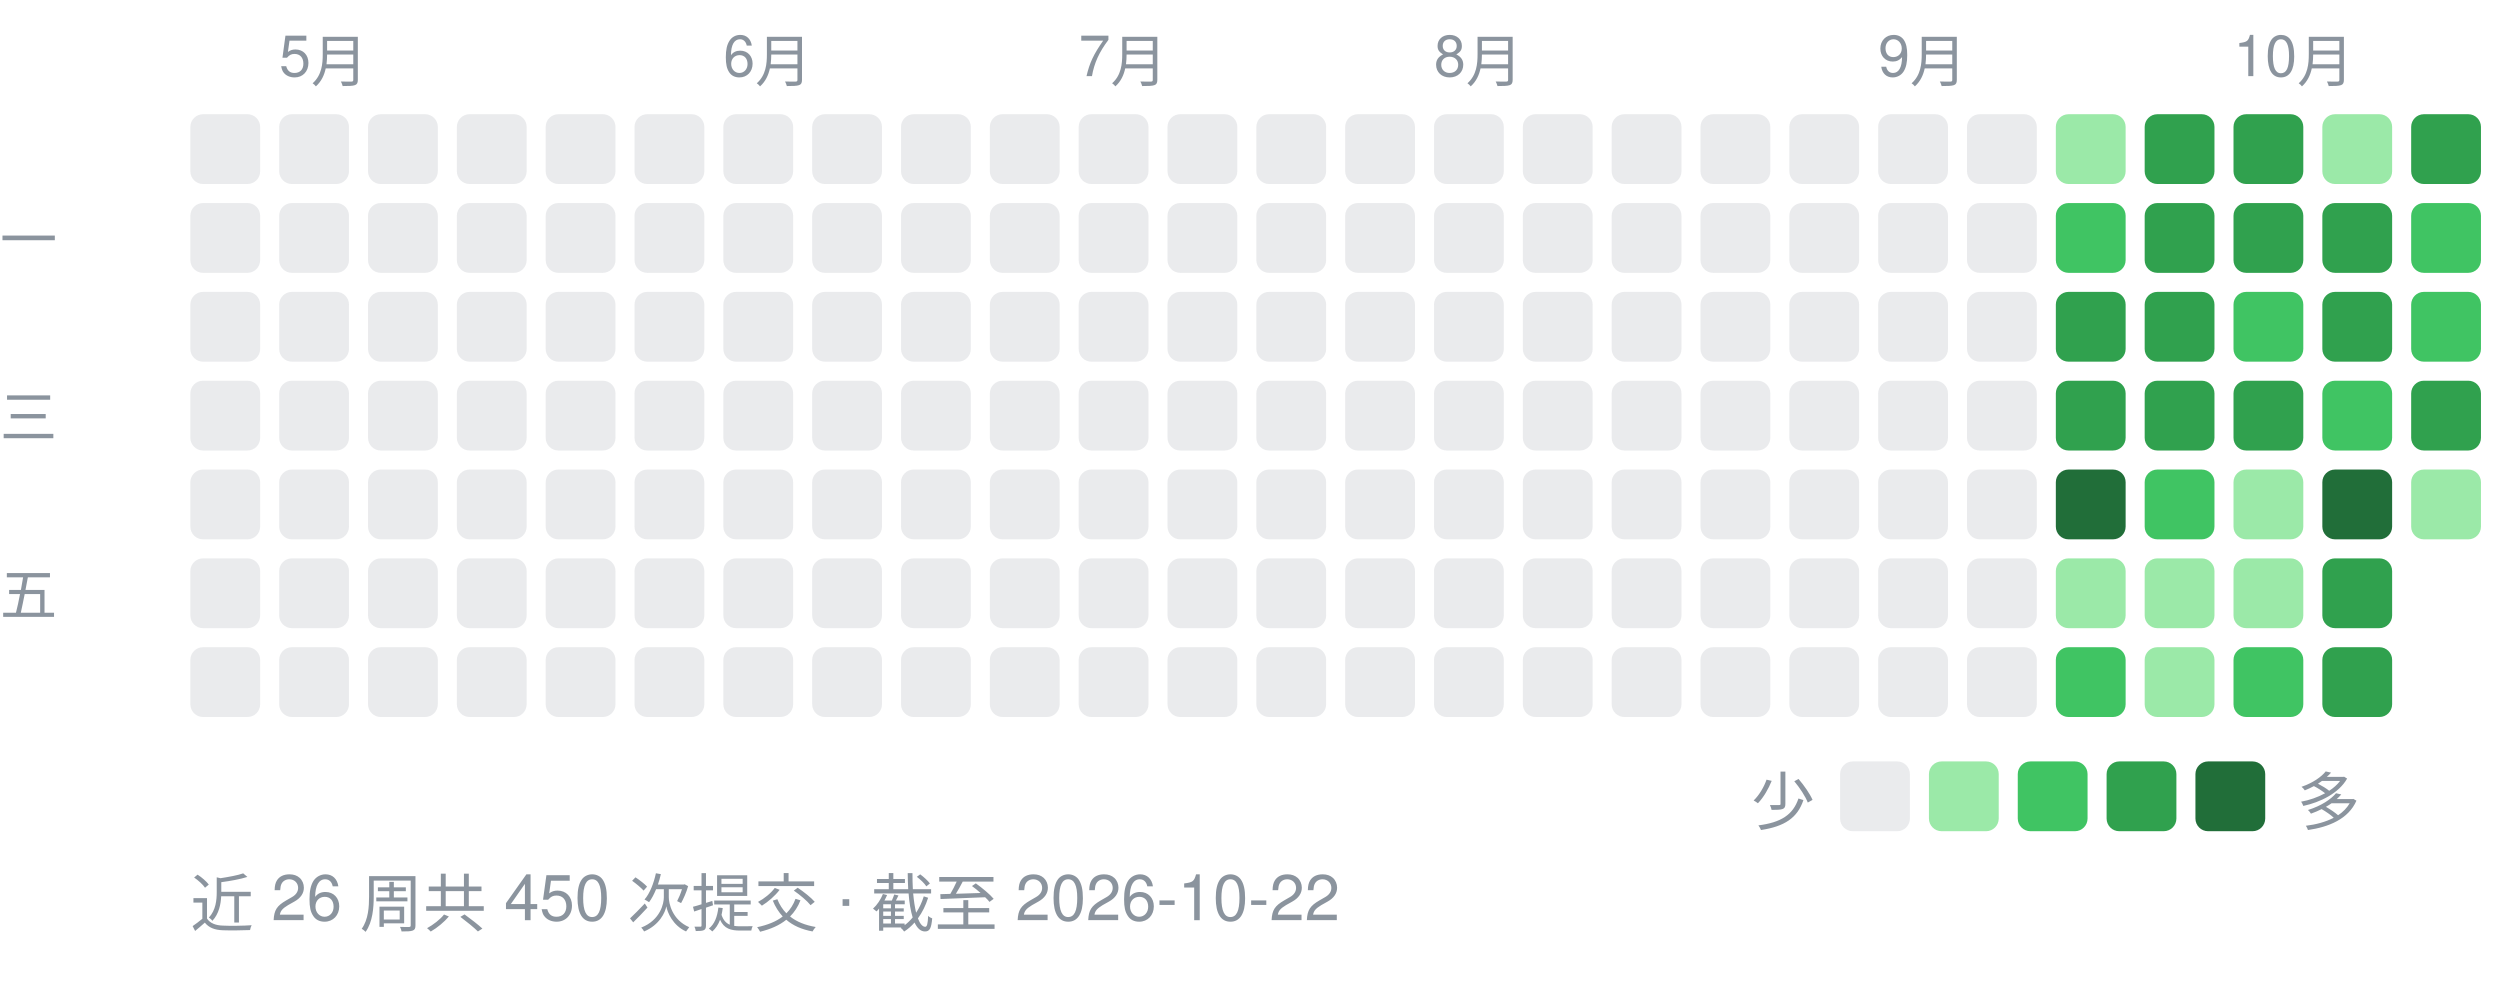
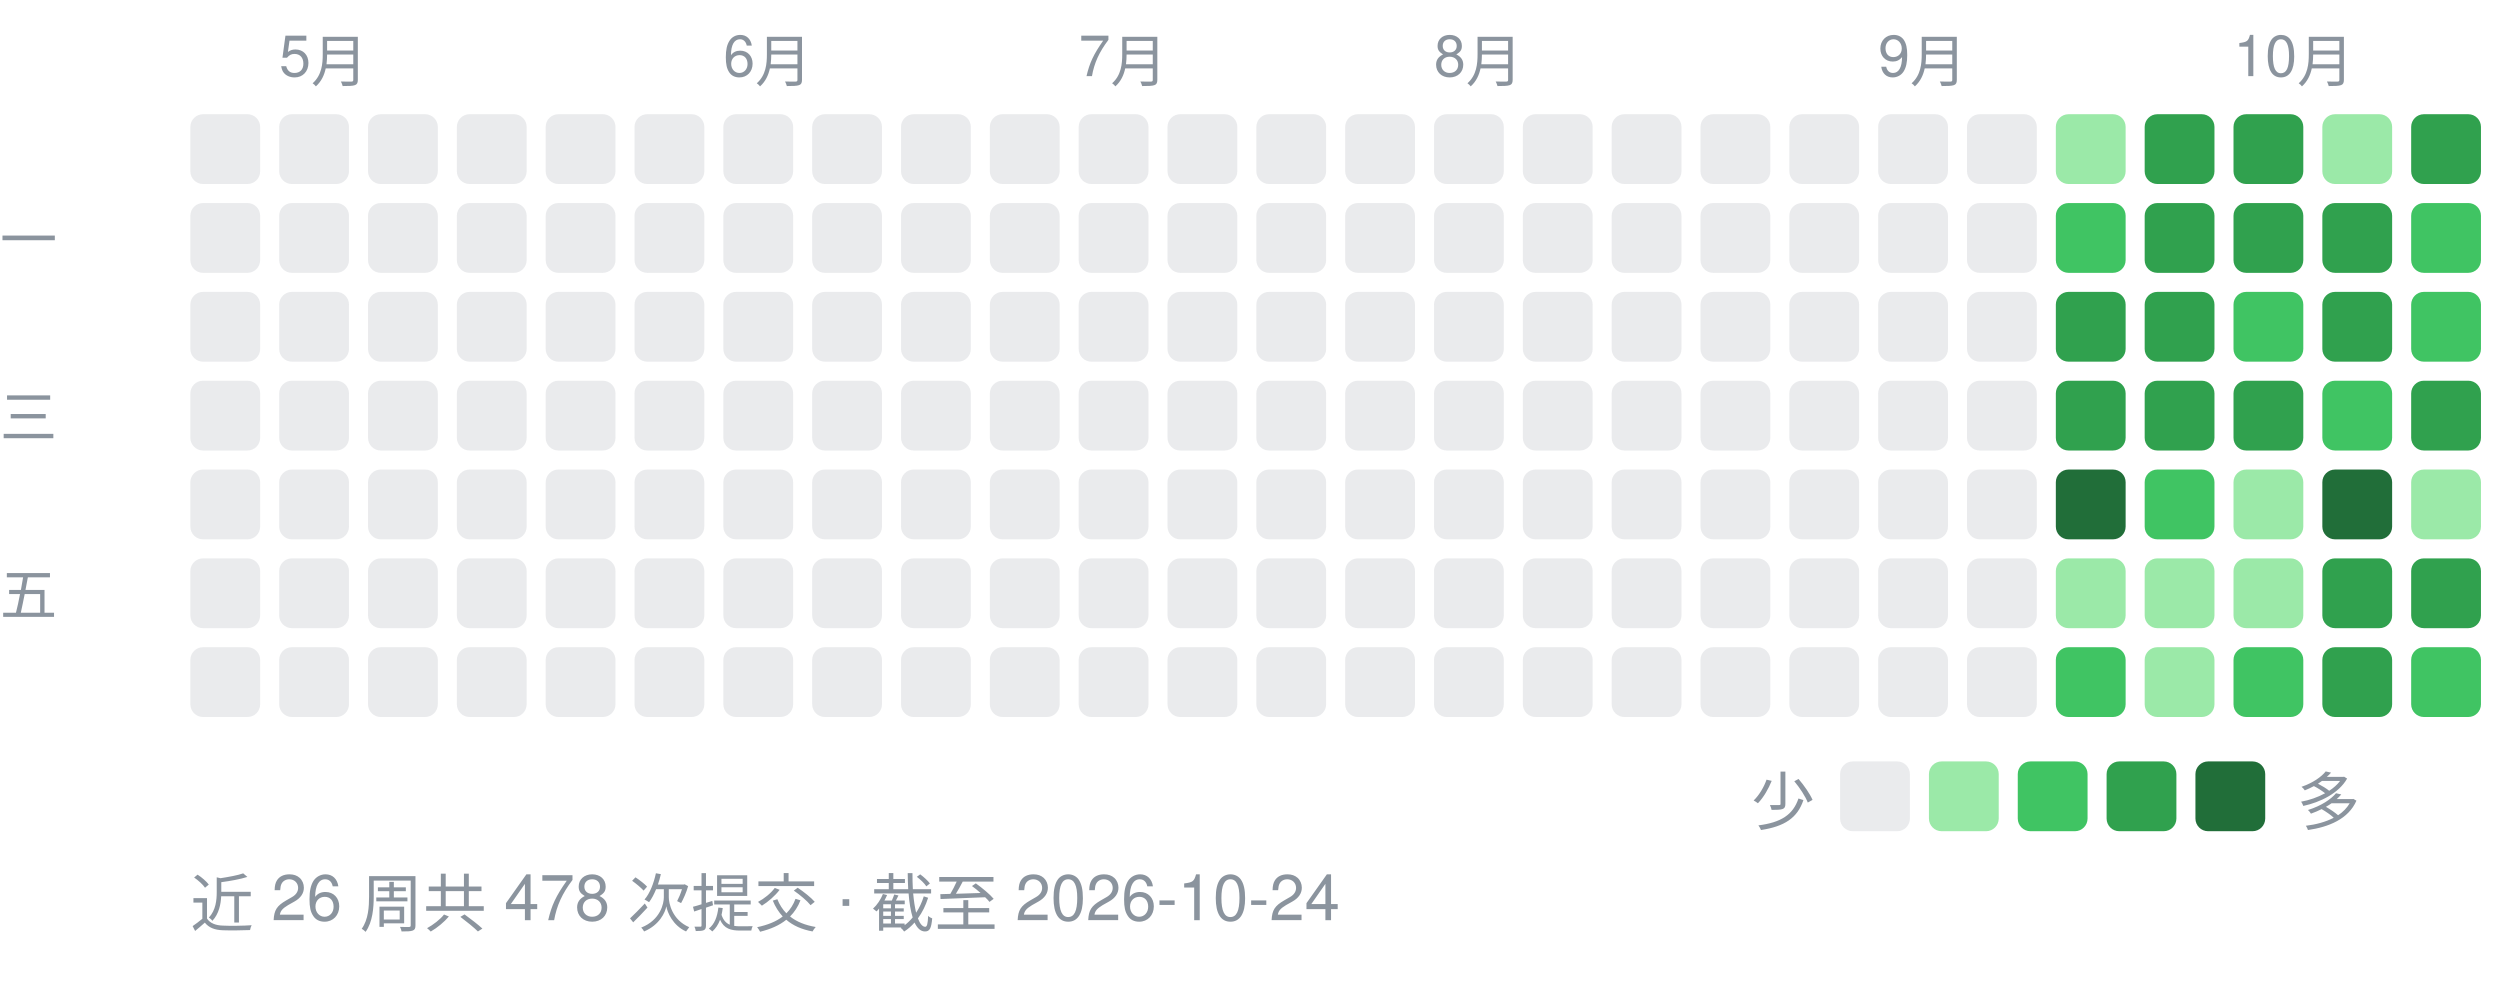
<svg xmlns="http://www.w3.org/2000/svg" width="394" height="156" viewBox="0 0 394 156" role="img">
  <g font-family="-apple-system,BlinkMacSystemFont,Segoe UI,Helvetica,Arial,PingFang SC,sans-serif" font-size="9" fill="#8b949e">
    <text x="44" y="12">5月</text>
    <text x="114" y="12">6月</text>
    <text x="170" y="12">7月</text>
    <text x="226" y="12">8月</text>
    <text x="296" y="12">9月</text>
    <text x="352" y="12">10月</text>
    <text x="0" y="41">一</text>
    <text x="0" y="69">三</text>
    <text x="0" y="97">五</text>
  </g>
  <rect x="30" y="18" width="11" height="11" rx="2" fill="rgba(139,148,158,0.18)" />
  <rect x="30" y="32" width="11" height="11" rx="2" fill="rgba(139,148,158,0.18)" />
  <rect x="30" y="46" width="11" height="11" rx="2" fill="rgba(139,148,158,0.18)" />
  <rect x="30" y="60" width="11" height="11" rx="2" fill="rgba(139,148,158,0.18)" />
  <rect x="30" y="74" width="11" height="11" rx="2" fill="rgba(139,148,158,0.18)" />
  <rect x="30" y="88" width="11" height="11" rx="2" fill="rgba(139,148,158,0.18)" />
  <rect x="30" y="102" width="11" height="11" rx="2" fill="rgba(139,148,158,0.18)" />
  <rect x="44" y="18" width="11" height="11" rx="2" fill="rgba(139,148,158,0.18)" />
  <rect x="44" y="32" width="11" height="11" rx="2" fill="rgba(139,148,158,0.18)" />
  <rect x="44" y="46" width="11" height="11" rx="2" fill="rgba(139,148,158,0.18)" />
  <rect x="44" y="60" width="11" height="11" rx="2" fill="rgba(139,148,158,0.18)" />
  <rect x="44" y="74" width="11" height="11" rx="2" fill="rgba(139,148,158,0.18)" />
  <rect x="44" y="88" width="11" height="11" rx="2" fill="rgba(139,148,158,0.18)" />
  <rect x="44" y="102" width="11" height="11" rx="2" fill="rgba(139,148,158,0.18)" />
  <rect x="58" y="18" width="11" height="11" rx="2" fill="rgba(139,148,158,0.18)" />
  <rect x="58" y="32" width="11" height="11" rx="2" fill="rgba(139,148,158,0.18)" />
  <rect x="58" y="46" width="11" height="11" rx="2" fill="rgba(139,148,158,0.18)" />
  <rect x="58" y="60" width="11" height="11" rx="2" fill="rgba(139,148,158,0.18)" />
  <rect x="58" y="74" width="11" height="11" rx="2" fill="rgba(139,148,158,0.18)" />
  <rect x="58" y="88" width="11" height="11" rx="2" fill="rgba(139,148,158,0.18)" />
  <rect x="58" y="102" width="11" height="11" rx="2" fill="rgba(139,148,158,0.18)" />
  <rect x="72" y="18" width="11" height="11" rx="2" fill="rgba(139,148,158,0.18)" />
  <rect x="72" y="32" width="11" height="11" rx="2" fill="rgba(139,148,158,0.18)" />
  <rect x="72" y="46" width="11" height="11" rx="2" fill="rgba(139,148,158,0.18)" />
  <rect x="72" y="60" width="11" height="11" rx="2" fill="rgba(139,148,158,0.18)" />
  <rect x="72" y="74" width="11" height="11" rx="2" fill="rgba(139,148,158,0.18)" />
  <rect x="72" y="88" width="11" height="11" rx="2" fill="rgba(139,148,158,0.18)" />
  <rect x="72" y="102" width="11" height="11" rx="2" fill="rgba(139,148,158,0.18)" />
  <rect x="86" y="18" width="11" height="11" rx="2" fill="rgba(139,148,158,0.18)" />
  <rect x="86" y="32" width="11" height="11" rx="2" fill="rgba(139,148,158,0.18)" />
  <rect x="86" y="46" width="11" height="11" rx="2" fill="rgba(139,148,158,0.18)" />
  <rect x="86" y="60" width="11" height="11" rx="2" fill="rgba(139,148,158,0.18)" />
  <rect x="86" y="74" width="11" height="11" rx="2" fill="rgba(139,148,158,0.18)" />
  <rect x="86" y="88" width="11" height="11" rx="2" fill="rgba(139,148,158,0.18)" />
  <rect x="86" y="102" width="11" height="11" rx="2" fill="rgba(139,148,158,0.18)" />
  <rect x="100" y="18" width="11" height="11" rx="2" fill="rgba(139,148,158,0.18)" />
  <rect x="100" y="32" width="11" height="11" rx="2" fill="rgba(139,148,158,0.18)" />
  <rect x="100" y="46" width="11" height="11" rx="2" fill="rgba(139,148,158,0.18)" />
  <rect x="100" y="60" width="11" height="11" rx="2" fill="rgba(139,148,158,0.18)" />
  <rect x="100" y="74" width="11" height="11" rx="2" fill="rgba(139,148,158,0.18)" />
  <rect x="100" y="88" width="11" height="11" rx="2" fill="rgba(139,148,158,0.18)" />
  <rect x="100" y="102" width="11" height="11" rx="2" fill="rgba(139,148,158,0.18)" />
  <rect x="114" y="18" width="11" height="11" rx="2" fill="rgba(139,148,158,0.18)" />
  <rect x="114" y="32" width="11" height="11" rx="2" fill="rgba(139,148,158,0.18)" />
  <rect x="114" y="46" width="11" height="11" rx="2" fill="rgba(139,148,158,0.18)" />
  <rect x="114" y="60" width="11" height="11" rx="2" fill="rgba(139,148,158,0.18)" />
  <rect x="114" y="74" width="11" height="11" rx="2" fill="rgba(139,148,158,0.18)" />
  <rect x="114" y="88" width="11" height="11" rx="2" fill="rgba(139,148,158,0.18)" />
  <rect x="114" y="102" width="11" height="11" rx="2" fill="rgba(139,148,158,0.18)" />
  <rect x="128" y="18" width="11" height="11" rx="2" fill="rgba(139,148,158,0.18)" />
  <rect x="128" y="32" width="11" height="11" rx="2" fill="rgba(139,148,158,0.18)" />
  <rect x="128" y="46" width="11" height="11" rx="2" fill="rgba(139,148,158,0.18)" />
  <rect x="128" y="60" width="11" height="11" rx="2" fill="rgba(139,148,158,0.18)" />
  <rect x="128" y="74" width="11" height="11" rx="2" fill="rgba(139,148,158,0.18)" />
  <rect x="128" y="88" width="11" height="11" rx="2" fill="rgba(139,148,158,0.18)" />
  <rect x="128" y="102" width="11" height="11" rx="2" fill="rgba(139,148,158,0.18)" />
  <rect x="142" y="18" width="11" height="11" rx="2" fill="rgba(139,148,158,0.18)" />
  <rect x="142" y="32" width="11" height="11" rx="2" fill="rgba(139,148,158,0.18)" />
  <rect x="142" y="46" width="11" height="11" rx="2" fill="rgba(139,148,158,0.18)" />
  <rect x="142" y="60" width="11" height="11" rx="2" fill="rgba(139,148,158,0.18)" />
  <rect x="142" y="74" width="11" height="11" rx="2" fill="rgba(139,148,158,0.18)" />
  <rect x="142" y="88" width="11" height="11" rx="2" fill="rgba(139,148,158,0.18)" />
  <rect x="142" y="102" width="11" height="11" rx="2" fill="rgba(139,148,158,0.18)" />
  <rect x="156" y="18" width="11" height="11" rx="2" fill="rgba(139,148,158,0.18)" />
  <rect x="156" y="32" width="11" height="11" rx="2" fill="rgba(139,148,158,0.18)" />
  <rect x="156" y="46" width="11" height="11" rx="2" fill="rgba(139,148,158,0.18)" />
  <rect x="156" y="60" width="11" height="11" rx="2" fill="rgba(139,148,158,0.18)" />
  <rect x="156" y="74" width="11" height="11" rx="2" fill="rgba(139,148,158,0.18)" />
  <rect x="156" y="88" width="11" height="11" rx="2" fill="rgba(139,148,158,0.18)" />
  <rect x="156" y="102" width="11" height="11" rx="2" fill="rgba(139,148,158,0.18)" />
  <rect x="170" y="18" width="11" height="11" rx="2" fill="rgba(139,148,158,0.18)" />
  <rect x="170" y="32" width="11" height="11" rx="2" fill="rgba(139,148,158,0.18)" />
  <rect x="170" y="46" width="11" height="11" rx="2" fill="rgba(139,148,158,0.18)" />
  <rect x="170" y="60" width="11" height="11" rx="2" fill="rgba(139,148,158,0.18)" />
  <rect x="170" y="74" width="11" height="11" rx="2" fill="rgba(139,148,158,0.18)" />
  <rect x="170" y="88" width="11" height="11" rx="2" fill="rgba(139,148,158,0.18)" />
  <rect x="170" y="102" width="11" height="11" rx="2" fill="rgba(139,148,158,0.18)" />
  <rect x="184" y="18" width="11" height="11" rx="2" fill="rgba(139,148,158,0.18)" />
  <rect x="184" y="32" width="11" height="11" rx="2" fill="rgba(139,148,158,0.18)" />
  <rect x="184" y="46" width="11" height="11" rx="2" fill="rgba(139,148,158,0.18)" />
  <rect x="184" y="60" width="11" height="11" rx="2" fill="rgba(139,148,158,0.18)" />
  <rect x="184" y="74" width="11" height="11" rx="2" fill="rgba(139,148,158,0.18)" />
  <rect x="184" y="88" width="11" height="11" rx="2" fill="rgba(139,148,158,0.18)" />
  <rect x="184" y="102" width="11" height="11" rx="2" fill="rgba(139,148,158,0.18)" />
  <rect x="198" y="18" width="11" height="11" rx="2" fill="rgba(139,148,158,0.18)" />
  <rect x="198" y="32" width="11" height="11" rx="2" fill="rgba(139,148,158,0.18)" />
  <rect x="198" y="46" width="11" height="11" rx="2" fill="rgba(139,148,158,0.18)" />
  <rect x="198" y="60" width="11" height="11" rx="2" fill="rgba(139,148,158,0.18)" />
  <rect x="198" y="74" width="11" height="11" rx="2" fill="rgba(139,148,158,0.18)" />
  <rect x="198" y="88" width="11" height="11" rx="2" fill="rgba(139,148,158,0.18)" />
  <rect x="198" y="102" width="11" height="11" rx="2" fill="rgba(139,148,158,0.18)" />
  <rect x="212" y="18" width="11" height="11" rx="2" fill="rgba(139,148,158,0.18)" />
  <rect x="212" y="32" width="11" height="11" rx="2" fill="rgba(139,148,158,0.18)" />
  <rect x="212" y="46" width="11" height="11" rx="2" fill="rgba(139,148,158,0.18)" />
  <rect x="212" y="60" width="11" height="11" rx="2" fill="rgba(139,148,158,0.18)" />
  <rect x="212" y="74" width="11" height="11" rx="2" fill="rgba(139,148,158,0.18)" />
  <rect x="212" y="88" width="11" height="11" rx="2" fill="rgba(139,148,158,0.18)" />
  <rect x="212" y="102" width="11" height="11" rx="2" fill="rgba(139,148,158,0.18)" />
  <rect x="226" y="18" width="11" height="11" rx="2" fill="rgba(139,148,158,0.18)" />
  <rect x="226" y="32" width="11" height="11" rx="2" fill="rgba(139,148,158,0.18)" />
  <rect x="226" y="46" width="11" height="11" rx="2" fill="rgba(139,148,158,0.18)" />
  <rect x="226" y="60" width="11" height="11" rx="2" fill="rgba(139,148,158,0.18)" />
  <rect x="226" y="74" width="11" height="11" rx="2" fill="rgba(139,148,158,0.18)" />
  <rect x="226" y="88" width="11" height="11" rx="2" fill="rgba(139,148,158,0.18)" />
  <rect x="226" y="102" width="11" height="11" rx="2" fill="rgba(139,148,158,0.18)" />
  <rect x="240" y="18" width="11" height="11" rx="2" fill="rgba(139,148,158,0.18)" />
  <rect x="240" y="32" width="11" height="11" rx="2" fill="rgba(139,148,158,0.18)" />
  <rect x="240" y="46" width="11" height="11" rx="2" fill="rgba(139,148,158,0.18)" />
  <rect x="240" y="60" width="11" height="11" rx="2" fill="rgba(139,148,158,0.18)" />
  <rect x="240" y="74" width="11" height="11" rx="2" fill="rgba(139,148,158,0.18)" />
  <rect x="240" y="88" width="11" height="11" rx="2" fill="rgba(139,148,158,0.18)" />
  <rect x="240" y="102" width="11" height="11" rx="2" fill="rgba(139,148,158,0.18)" />
  <rect x="254" y="18" width="11" height="11" rx="2" fill="rgba(139,148,158,0.18)" />
  <rect x="254" y="32" width="11" height="11" rx="2" fill="rgba(139,148,158,0.18)" />
  <rect x="254" y="46" width="11" height="11" rx="2" fill="rgba(139,148,158,0.18)" />
  <rect x="254" y="60" width="11" height="11" rx="2" fill="rgba(139,148,158,0.18)" />
  <rect x="254" y="74" width="11" height="11" rx="2" fill="rgba(139,148,158,0.18)" />
  <rect x="254" y="88" width="11" height="11" rx="2" fill="rgba(139,148,158,0.18)" />
  <rect x="254" y="102" width="11" height="11" rx="2" fill="rgba(139,148,158,0.18)" />
  <rect x="268" y="18" width="11" height="11" rx="2" fill="rgba(139,148,158,0.18)" />
  <rect x="268" y="32" width="11" height="11" rx="2" fill="rgba(139,148,158,0.18)" />
  <rect x="268" y="46" width="11" height="11" rx="2" fill="rgba(139,148,158,0.18)" />
  <rect x="268" y="60" width="11" height="11" rx="2" fill="rgba(139,148,158,0.18)" />
  <rect x="268" y="74" width="11" height="11" rx="2" fill="rgba(139,148,158,0.18)" />
  <rect x="268" y="88" width="11" height="11" rx="2" fill="rgba(139,148,158,0.18)" />
  <rect x="268" y="102" width="11" height="11" rx="2" fill="rgba(139,148,158,0.18)" />
  <rect x="282" y="18" width="11" height="11" rx="2" fill="rgba(139,148,158,0.18)" />
  <rect x="282" y="32" width="11" height="11" rx="2" fill="rgba(139,148,158,0.18)" />
  <rect x="282" y="46" width="11" height="11" rx="2" fill="rgba(139,148,158,0.18)" />
  <rect x="282" y="60" width="11" height="11" rx="2" fill="rgba(139,148,158,0.18)" />
  <rect x="282" y="74" width="11" height="11" rx="2" fill="rgba(139,148,158,0.18)" />
  <rect x="282" y="88" width="11" height="11" rx="2" fill="rgba(139,148,158,0.18)" />
  <rect x="282" y="102" width="11" height="11" rx="2" fill="rgba(139,148,158,0.18)" />
  <rect x="296" y="18" width="11" height="11" rx="2" fill="rgba(139,148,158,0.18)" />
  <rect x="296" y="32" width="11" height="11" rx="2" fill="rgba(139,148,158,0.18)" />
  <rect x="296" y="46" width="11" height="11" rx="2" fill="rgba(139,148,158,0.18)" />
  <rect x="296" y="60" width="11" height="11" rx="2" fill="rgba(139,148,158,0.18)" />
  <rect x="296" y="74" width="11" height="11" rx="2" fill="rgba(139,148,158,0.18)" />
  <rect x="296" y="88" width="11" height="11" rx="2" fill="rgba(139,148,158,0.18)" />
  <rect x="296" y="102" width="11" height="11" rx="2" fill="rgba(139,148,158,0.18)" />
  <rect x="310" y="18" width="11" height="11" rx="2" fill="rgba(139,148,158,0.18)" />
  <rect x="310" y="32" width="11" height="11" rx="2" fill="rgba(139,148,158,0.18)" />
  <rect x="310" y="46" width="11" height="11" rx="2" fill="rgba(139,148,158,0.18)" />
  <rect x="310" y="60" width="11" height="11" rx="2" fill="rgba(139,148,158,0.18)" />
  <rect x="310" y="74" width="11" height="11" rx="2" fill="rgba(139,148,158,0.18)" />
  <rect x="310" y="88" width="11" height="11" rx="2" fill="rgba(139,148,158,0.18)" />
  <rect x="310" y="102" width="11" height="11" rx="2" fill="rgba(139,148,158,0.18)" />
  <rect x="324" y="18" width="11" height="11" rx="2" fill="#9be9a8" />
  <rect x="324" y="32" width="11" height="11" rx="2" fill="#40c463" />
  <rect x="324" y="46" width="11" height="11" rx="2" fill="#30a14e" />
  <rect x="324" y="60" width="11" height="11" rx="2" fill="#30a14e" />
  <rect x="324" y="74" width="11" height="11" rx="2" fill="#216e39" />
  <rect x="324" y="88" width="11" height="11" rx="2" fill="#9be9a8" />
  <rect x="324" y="102" width="11" height="11" rx="2" fill="#40c463" />
  <rect x="338" y="18" width="11" height="11" rx="2" fill="#30a14e" />
  <rect x="338" y="32" width="11" height="11" rx="2" fill="#30a14e" />
  <rect x="338" y="46" width="11" height="11" rx="2" fill="#30a14e" />
  <rect x="338" y="60" width="11" height="11" rx="2" fill="#30a14e" />
  <rect x="338" y="74" width="11" height="11" rx="2" fill="#40c463" />
  <rect x="338" y="88" width="11" height="11" rx="2" fill="#9be9a8" />
  <rect x="338" y="102" width="11" height="11" rx="2" fill="#9be9a8" />
  <rect x="352" y="18" width="11" height="11" rx="2" fill="#30a14e" />
  <rect x="352" y="32" width="11" height="11" rx="2" fill="#30a14e" />
  <rect x="352" y="46" width="11" height="11" rx="2" fill="#40c463" />
  <rect x="352" y="60" width="11" height="11" rx="2" fill="#30a14e" />
  <rect x="352" y="74" width="11" height="11" rx="2" fill="#9be9a8" />
  <rect x="352" y="88" width="11" height="11" rx="2" fill="#9be9a8" />
  <rect x="352" y="102" width="11" height="11" rx="2" fill="#40c463" />
  <rect x="366" y="18" width="11" height="11" rx="2" fill="#9be9a8" />
  <rect x="366" y="32" width="11" height="11" rx="2" fill="#30a14e" />
  <rect x="366" y="46" width="11" height="11" rx="2" fill="#30a14e" />
  <rect x="366" y="60" width="11" height="11" rx="2" fill="#40c463" />
  <rect x="366" y="74" width="11" height="11" rx="2" fill="#216e39" />
  <rect x="366" y="88" width="11" height="11" rx="2" fill="#30a14e" />
  <rect x="366" y="102" width="11" height="11" rx="2" fill="#30a14e" />
  <rect x="380" y="18" width="11" height="11" rx="2" fill="#30a14e" />
  <rect x="380" y="32" width="11" height="11" rx="2" fill="#40c463" />
  <rect x="380" y="46" width="11" height="11" rx="2" fill="#40c463" />
  <rect x="380" y="60" width="11" height="11" rx="2" fill="#30a14e" />
  <rect x="380" y="74" width="11" height="11" rx="2" fill="#9be9a8" />
+   <rect x="380" y="88" width="11" height="11" rx="2" fill="#30a14e" />
+   <rect x="380" y="102" width="11" height="11" rx="2" fill="#40c463" />
  <g font-family="-apple-system,BlinkMacSystemFont,Segoe UI,Helvetica,Arial,PingFang SC,sans-serif" font-size="10" fill="#8b949e">
-     <text x="30" y="146">近 26 周共 450 次提交 · 截至 2026-10-22</text>
+     <text x="30" y="146">近 26 周共 478 次提交 · 截至 2026-10-24</text>
    <text x="286" y="130" text-anchor="end">少</text>
    <rect x="290" y="120" width="11" height="11" rx="2" fill="rgba(139,148,158,0.18)" />
    <rect x="304" y="120" width="11" height="11" rx="2" fill="#9be9a8" />
    <rect x="318" y="120" width="11" height="11" rx="2" fill="#40c463" />
    <rect x="332" y="120" width="11" height="11" rx="2" fill="#30a14e" />
    <rect x="346" y="120" width="11" height="11" rx="2" fill="#216e39" />
    <text x="362" y="130">多</text>
  </g>
</svg>
